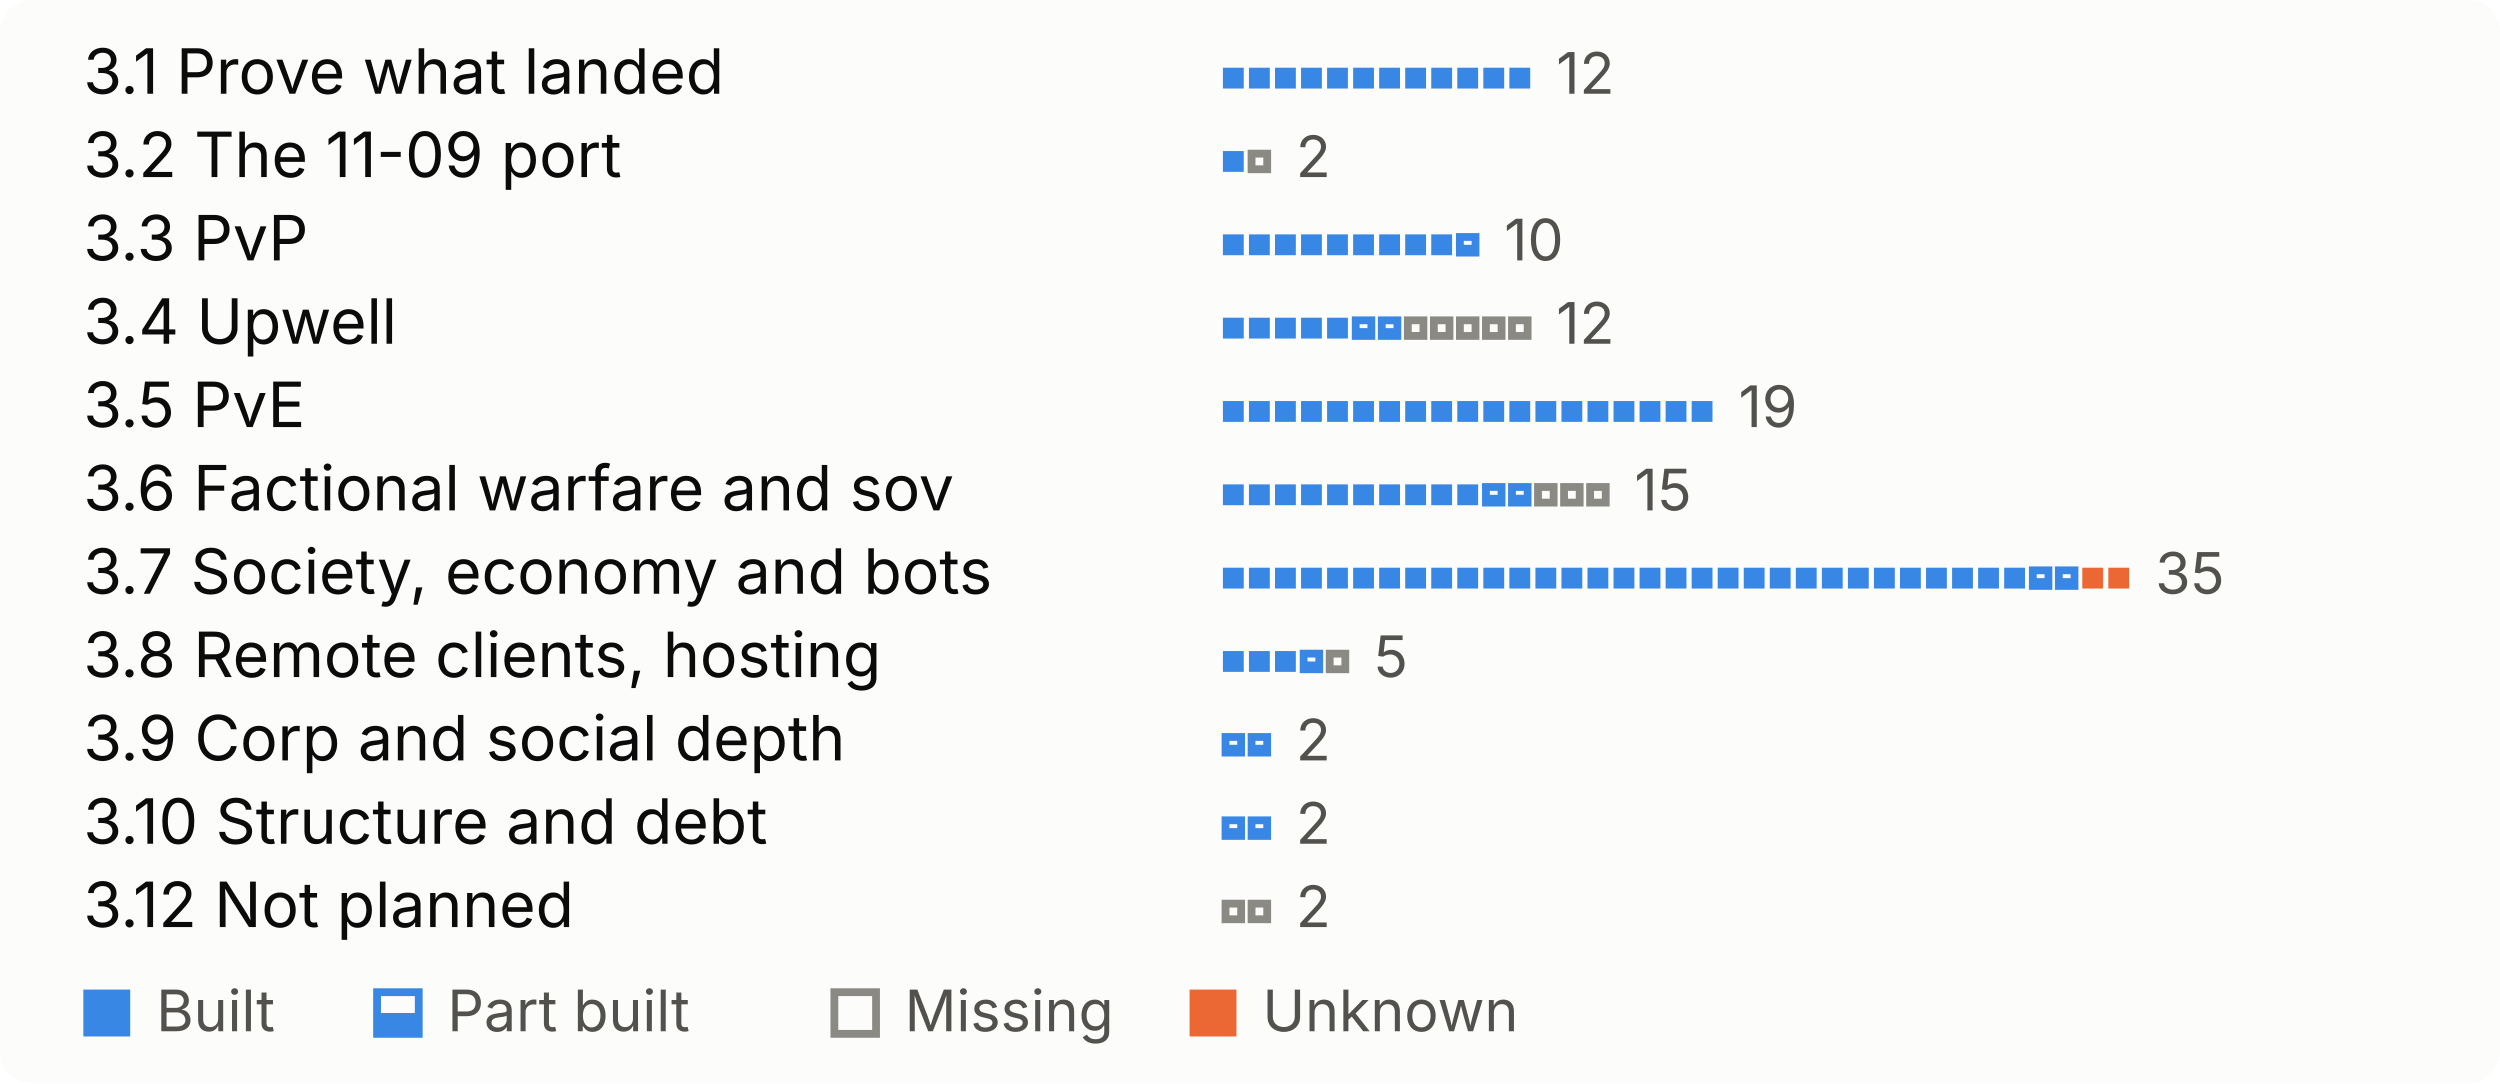
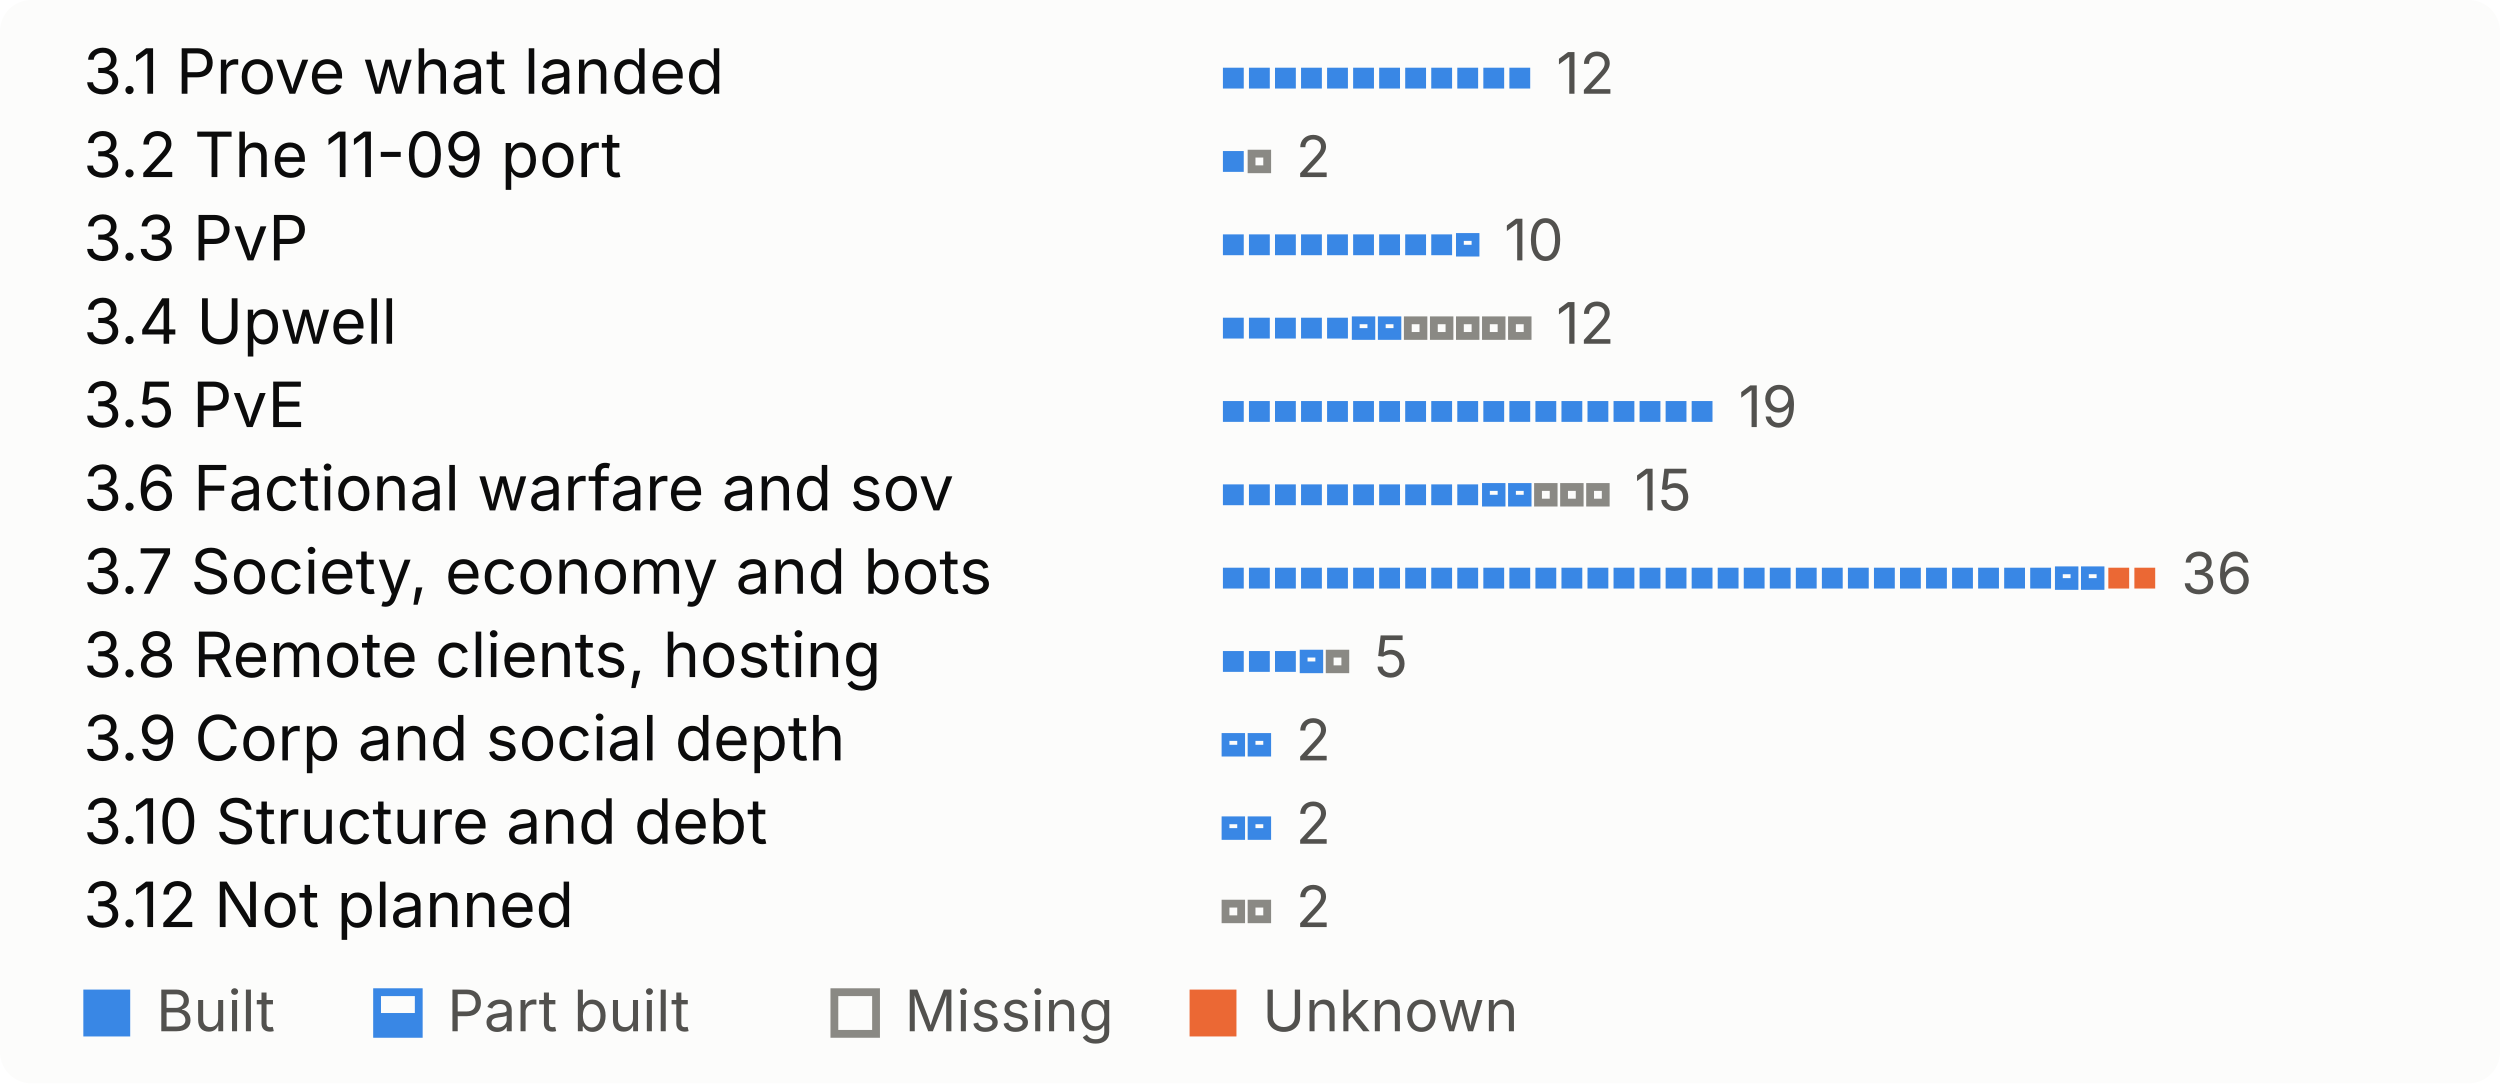
<svg xmlns="http://www.w3.org/2000/svg" width="480" height="208" viewBox="0 0 480 208" role="img" aria-label="What is left, by theme, one mark per open feature">
  <style>
.bg{fill:#fcfcfb}.t{fill:#0b0b0b}.s{fill:#52514e}.rule{fill:#e1e0d9}
.proved{fill:#184f95}.built{fill:#3987e5}.unknown{fill:#eb6834}
.part-o{fill:none;stroke:#3987e5;stroke-width:1.5}.part-f{fill:#3987e5}
.missing{fill:none;stroke:#8a8984;stroke-width:1.5}
.pass{fill:#184f95}.fail{fill:#eb6834}.none{fill:none;stroke:#8a8984;stroke-width:1.5}
@media (prefers-color-scheme:dark){
.bg{fill:#1a1a19}.t{fill:#f0efec}.s{fill:#c3c2b7}.rule{fill:#383835}
.proved{fill:#86b6ef}.built{fill:#3987e5}.unknown{fill:#d95926}
.part-o{stroke:#3987e5}.part-f{fill:#3987e5}
.missing{stroke:#8d8c85}
.pass{fill:#86b6ef}.fail{fill:#d95926}.none{stroke:#8d8c85}
}
text{font-family:system-ui,-apple-system,"Segoe UI",sans-serif;font-size:12px}
.big{font-size:26px;font-weight:600}.b{font-weight:600}.xs{font-size:11px}
</style>
  <rect width="480" height="208" rx="6" class="bg" />
  <text x="16.0" y="18.0" class="t">3.1 Prove what landed</text>
  <rect x="234.8" y="13.0" width="4" height="4" class="built" />
  <rect x="239.8" y="13.0" width="4" height="4" class="built" />
  <rect x="244.8" y="13.0" width="4" height="4" class="built" />
  <rect x="249.8" y="13.0" width="4" height="4" class="built" />
  <rect x="254.8" y="13.0" width="4" height="4" class="built" />
  <rect x="259.8" y="13.0" width="4" height="4" class="built" />
  <rect x="264.8" y="13.0" width="4" height="4" class="built" />
  <rect x="269.8" y="13.0" width="4" height="4" class="built" />
  <rect x="274.8" y="13.0" width="4" height="4" class="built" />
  <rect x="279.8" y="13.0" width="4" height="4" class="built" />
  <rect x="284.8" y="13.0" width="4" height="4" class="built" />
  <rect x="289.8" y="13.0" width="4" height="4" class="built" />
  <text x="298.8" y="18.0" class="s xs">12</text>
  <text x="16.0" y="34.0" class="t">3.2 The 11-09 port</text>
  <rect x="234.8" y="29.0" width="4" height="4" class="built" />
  <rect x="240.3" y="29.5" width="3" height="3" fill="none" class="missing" />
  <text x="248.8" y="34.0" class="s xs">2</text>
  <text x="16.0" y="50.0" class="t">3.3 PvP</text>
  <rect x="234.8" y="45.0" width="4" height="4" class="built" />
  <rect x="239.8" y="45.0" width="4" height="4" class="built" />
  <rect x="244.8" y="45.0" width="4" height="4" class="built" />
  <rect x="249.8" y="45.0" width="4" height="4" class="built" />
  <rect x="254.8" y="45.0" width="4" height="4" class="built" />
  <rect x="259.8" y="45.0" width="4" height="4" class="built" />
  <rect x="264.8" y="45.0" width="4" height="4" class="built" />
  <rect x="269.8" y="45.0" width="4" height="4" class="built" />
  <rect x="274.8" y="45.0" width="4" height="4" class="built" />
  <rect x="280.3" y="45.5" width="3" height="3" fill="none" class="part-o" />
  <rect x="279.8" y="47.0" width="4" height="2.0" class="part-f" />
  <text x="288.8" y="50.0" class="s xs">10</text>
  <text x="16.0" y="66.0" class="t">3.4 Upwell</text>
  <rect x="234.8" y="61.0" width="4" height="4" class="built" />
  <rect x="239.8" y="61.0" width="4" height="4" class="built" />
  <rect x="244.8" y="61.0" width="4" height="4" class="built" />
  <rect x="249.8" y="61.0" width="4" height="4" class="built" />
  <rect x="254.8" y="61.0" width="4" height="4" class="built" />
  <rect x="260.3" y="61.5" width="3" height="3" fill="none" class="part-o" />
  <rect x="259.8" y="63.0" width="4" height="2.0" class="part-f" />
  <rect x="265.3" y="61.5" width="3" height="3" fill="none" class="part-o" />
  <rect x="264.8" y="63.0" width="4" height="2.0" class="part-f" />
  <rect x="270.3" y="61.5" width="3" height="3" fill="none" class="missing" />
  <rect x="275.3" y="61.5" width="3" height="3" fill="none" class="missing" />
  <rect x="280.3" y="61.5" width="3" height="3" fill="none" class="missing" />
  <rect x="285.3" y="61.5" width="3" height="3" fill="none" class="missing" />
  <rect x="290.3" y="61.5" width="3" height="3" fill="none" class="missing" />
  <text x="298.8" y="66.0" class="s xs">12</text>
  <text x="16.0" y="82.0" class="t">3.5 PvE</text>
  <rect x="234.8" y="77.0" width="4" height="4" class="built" />
  <rect x="239.8" y="77.0" width="4" height="4" class="built" />
  <rect x="244.8" y="77.0" width="4" height="4" class="built" />
  <rect x="249.8" y="77.0" width="4" height="4" class="built" />
  <rect x="254.8" y="77.0" width="4" height="4" class="built" />
  <rect x="259.8" y="77.0" width="4" height="4" class="built" />
  <rect x="264.8" y="77.0" width="4" height="4" class="built" />
  <rect x="269.8" y="77.0" width="4" height="4" class="built" />
  <rect x="274.8" y="77.0" width="4" height="4" class="built" />
  <rect x="279.8" y="77.0" width="4" height="4" class="built" />
  <rect x="284.8" y="77.0" width="4" height="4" class="built" />
  <rect x="289.8" y="77.0" width="4" height="4" class="built" />
  <rect x="294.8" y="77.0" width="4" height="4" class="built" />
  <rect x="299.8" y="77.0" width="4" height="4" class="built" />
  <rect x="304.8" y="77.0" width="4" height="4" class="built" />
  <rect x="309.8" y="77.0" width="4" height="4" class="built" />
  <rect x="314.8" y="77.0" width="4" height="4" class="built" />
  <rect x="319.8" y="77.0" width="4" height="4" class="built" />
  <rect x="324.8" y="77.0" width="4" height="4" class="built" />
  <text x="333.8" y="82.0" class="s xs">19</text>
  <text x="16.0" y="98.0" class="t">3.6 Factional warfare and sov</text>
  <rect x="234.8" y="93.0" width="4" height="4" class="built" />
  <rect x="239.8" y="93.0" width="4" height="4" class="built" />
  <rect x="244.8" y="93.0" width="4" height="4" class="built" />
  <rect x="249.8" y="93.0" width="4" height="4" class="built" />
  <rect x="254.8" y="93.0" width="4" height="4" class="built" />
  <rect x="259.8" y="93.0" width="4" height="4" class="built" />
  <rect x="264.8" y="93.0" width="4" height="4" class="built" />
  <rect x="269.8" y="93.0" width="4" height="4" class="built" />
  <rect x="274.8" y="93.0" width="4" height="4" class="built" />
  <rect x="279.8" y="93.0" width="4" height="4" class="built" />
  <rect x="285.3" y="93.5" width="3" height="3" fill="none" class="part-o" />
  <rect x="284.8" y="95.0" width="4" height="2.0" class="part-f" />
  <rect x="290.3" y="93.5" width="3" height="3" fill="none" class="part-o" />
  <rect x="289.8" y="95.0" width="4" height="2.0" class="part-f" />
  <rect x="295.3" y="93.5" width="3" height="3" fill="none" class="missing" />
  <rect x="300.3" y="93.5" width="3" height="3" fill="none" class="missing" />
  <rect x="305.3" y="93.5" width="3" height="3" fill="none" class="missing" />
  <text x="313.8" y="98.0" class="s xs">15</text>
  <text x="16.0" y="114.0" class="t">3.7 Society, economy and bots</text>
  <rect x="234.8" y="109.0" width="4" height="4" class="built" />
  <rect x="239.8" y="109.0" width="4" height="4" class="built" />
  <rect x="244.8" y="109.0" width="4" height="4" class="built" />
  <rect x="249.8" y="109.0" width="4" height="4" class="built" />
  <rect x="254.8" y="109.0" width="4" height="4" class="built" />
  <rect x="259.8" y="109.0" width="4" height="4" class="built" />
  <rect x="264.8" y="109.0" width="4" height="4" class="built" />
  <rect x="269.8" y="109.0" width="4" height="4" class="built" />
  <rect x="274.8" y="109.0" width="4" height="4" class="built" />
  <rect x="279.8" y="109.0" width="4" height="4" class="built" />
  <rect x="284.8" y="109.0" width="4" height="4" class="built" />
  <rect x="289.8" y="109.0" width="4" height="4" class="built" />
  <rect x="294.8" y="109.0" width="4" height="4" class="built" />
  <rect x="299.8" y="109.0" width="4" height="4" class="built" />
  <rect x="304.8" y="109.0" width="4" height="4" class="built" />
  <rect x="309.8" y="109.0" width="4" height="4" class="built" />
  <rect x="314.8" y="109.0" width="4" height="4" class="built" />
  <rect x="319.8" y="109.0" width="4" height="4" class="built" />
  <rect x="324.8" y="109.0" width="4" height="4" class="built" />
  <rect x="329.8" y="109.0" width="4" height="4" class="built" />
  <rect x="334.8" y="109.0" width="4" height="4" class="built" />
  <rect x="339.8" y="109.0" width="4" height="4" class="built" />
  <rect x="344.8" y="109.0" width="4" height="4" class="built" />
  <rect x="349.8" y="109.0" width="4" height="4" class="built" />
  <rect x="354.8" y="109.0" width="4" height="4" class="built" />
  <rect x="359.8" y="109.0" width="4" height="4" class="built" />
  <rect x="364.8" y="109.0" width="4" height="4" class="built" />
  <rect x="369.8" y="109.0" width="4" height="4" class="built" />
  <rect x="374.8" y="109.0" width="4" height="4" class="built" />
  <rect x="379.8" y="109.0" width="4" height="4" class="built" />
  <rect x="384.8" y="109.0" width="4" height="4" class="built" />
-   <rect x="390.3" y="109.5" width="3" height="3" fill="none" class="part-o" />
-   <rect x="389.8" y="111.0" width="4" height="2.0" class="part-f" />
+   <rect x="389.8" y="109.0" width="4" height="4" class="built" />
  <rect x="395.3" y="109.5" width="3" height="3" fill="none" class="part-o" />
  <rect x="394.8" y="111.0" width="4" height="2.0" class="part-f" />
-   <rect x="399.8" y="109.0" width="4" height="4" class="unknown" />
+   <rect x="400.3" y="109.5" width="3" height="3" fill="none" class="part-o" />
+   <rect x="399.8" y="111.0" width="4" height="2.0" class="part-f" />
  <rect x="404.8" y="109.0" width="4" height="4" class="unknown" />
-   <text x="413.8" y="114.0" class="s xs">35</text>
+   <rect x="409.8" y="109.0" width="4" height="4" class="unknown" />
+   <text x="418.8" y="114.0" class="s xs">36</text>
  <text x="16.0" y="130.0" class="t">3.8 Remote clients, hosting</text>
  <rect x="234.8" y="125.0" width="4" height="4" class="built" />
  <rect x="239.8" y="125.0" width="4" height="4" class="built" />
  <rect x="244.8" y="125.0" width="4" height="4" class="built" />
  <rect x="250.3" y="125.5" width="3" height="3" fill="none" class="part-o" />
  <rect x="249.8" y="127.0" width="4" height="2.0" class="part-f" />
  <rect x="255.3" y="125.5" width="3" height="3" fill="none" class="missing" />
  <text x="263.8" y="130.0" class="s xs">5</text>
  <text x="16.0" y="146.0" class="t">3.9 Corp and social depth</text>
  <rect x="235.3" y="141.5" width="3" height="3" fill="none" class="part-o" />
  <rect x="234.8" y="143.0" width="4" height="2.0" class="part-f" />
  <rect x="240.3" y="141.5" width="3" height="3" fill="none" class="part-o" />
  <rect x="239.8" y="143.0" width="4" height="2.0" class="part-f" />
  <text x="248.8" y="146.0" class="s xs">2</text>
  <text x="16.0" y="162.0" class="t">3.10 Structure and debt</text>
  <rect x="235.3" y="157.5" width="3" height="3" fill="none" class="part-o" />
  <rect x="234.8" y="159.0" width="4" height="2.0" class="part-f" />
  <rect x="240.3" y="157.5" width="3" height="3" fill="none" class="part-o" />
  <rect x="239.8" y="159.0" width="4" height="2.0" class="part-f" />
  <text x="248.8" y="162.0" class="s xs">2</text>
  <text x="16.0" y="178.0" class="t">3.12 Not planned</text>
  <rect x="235.3" y="173.5" width="3" height="3" fill="none" class="missing" />
  <rect x="240.3" y="173.5" width="3" height="3" fill="none" class="missing" />
  <text x="248.8" y="178.0" class="s xs">2</text>
  <rect x="16.0" y="190.0" width="9" height="9" class="built" />
  <text x="30.0" y="198.0" class="s xs">Built</text>
  <rect x="72.4" y="190.5" width="8" height="8" fill="none" class="part-o" />
  <rect x="71.9" y="194.5" width="9" height="4.5" class="part-f" />
  <text x="85.9" y="198.0" class="s xs">Part built</text>
  <rect x="160.2" y="190.5" width="8" height="8" fill="none" class="missing" />
  <text x="173.7" y="198.0" class="s xs">Missing</text>
  <rect x="228.4" y="190.0" width="9" height="9" class="unknown" />
  <text x="242.4" y="198.0" class="s xs">Unknown</text>
</svg>
